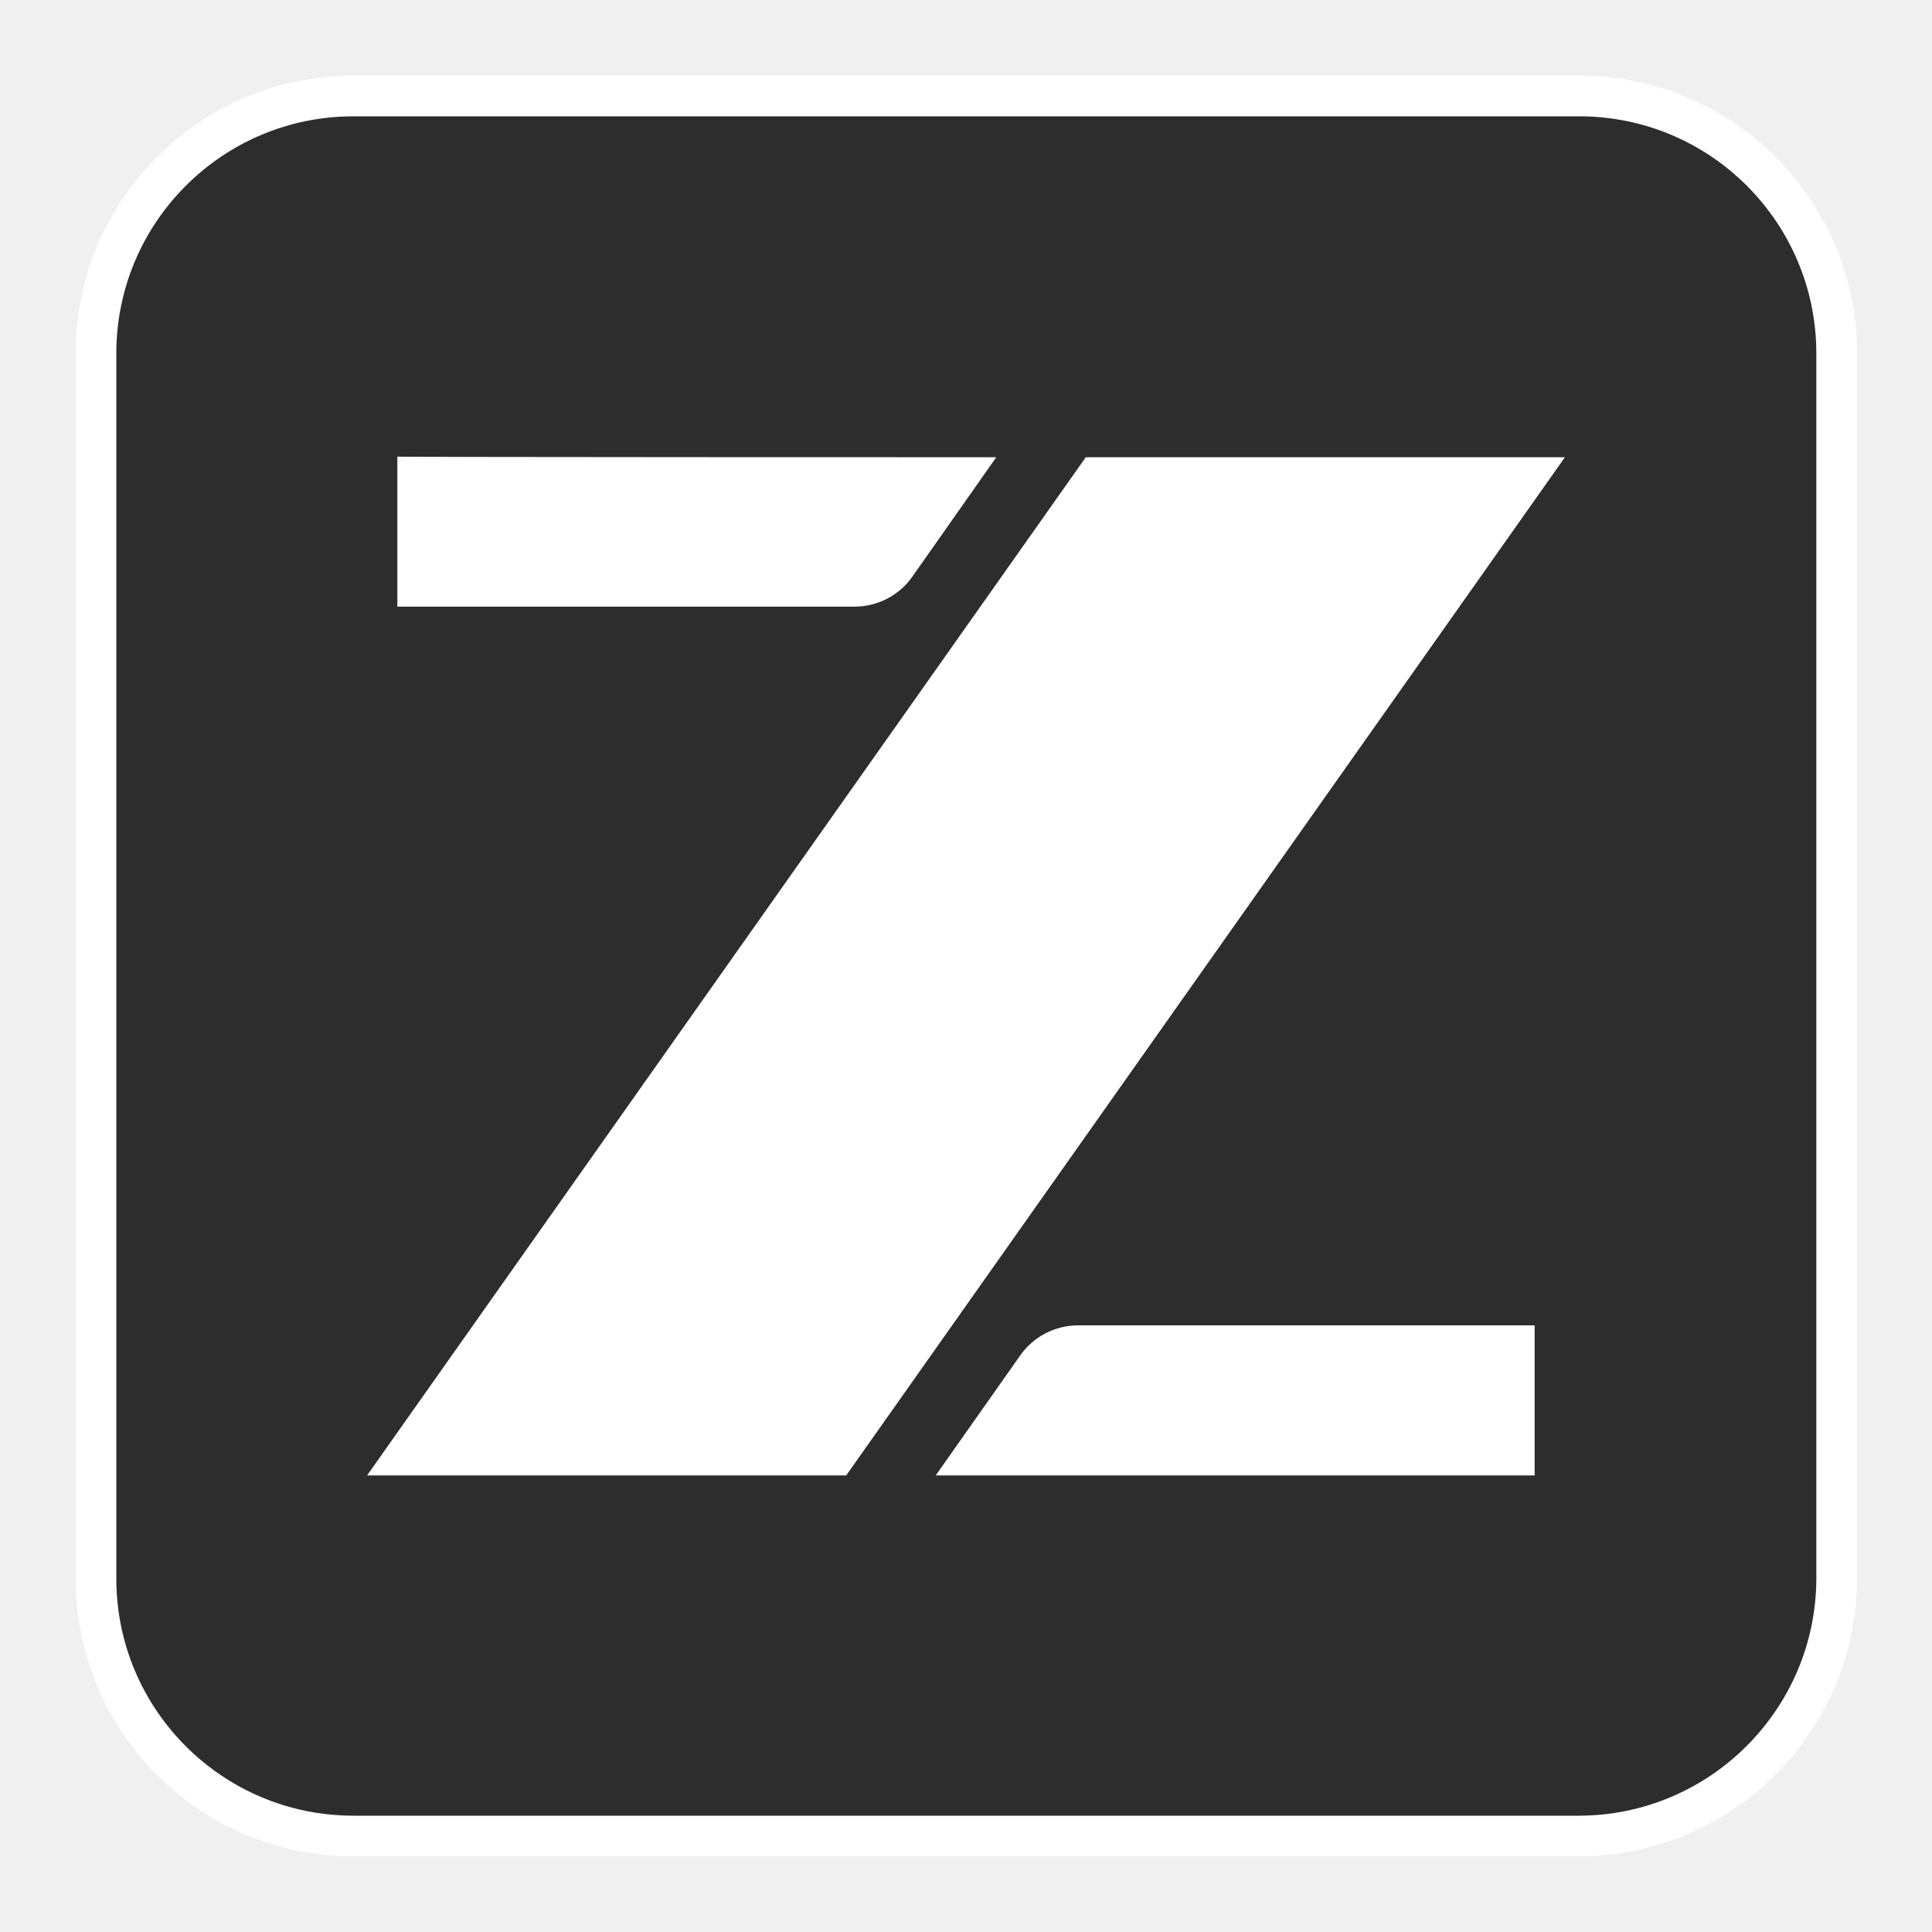
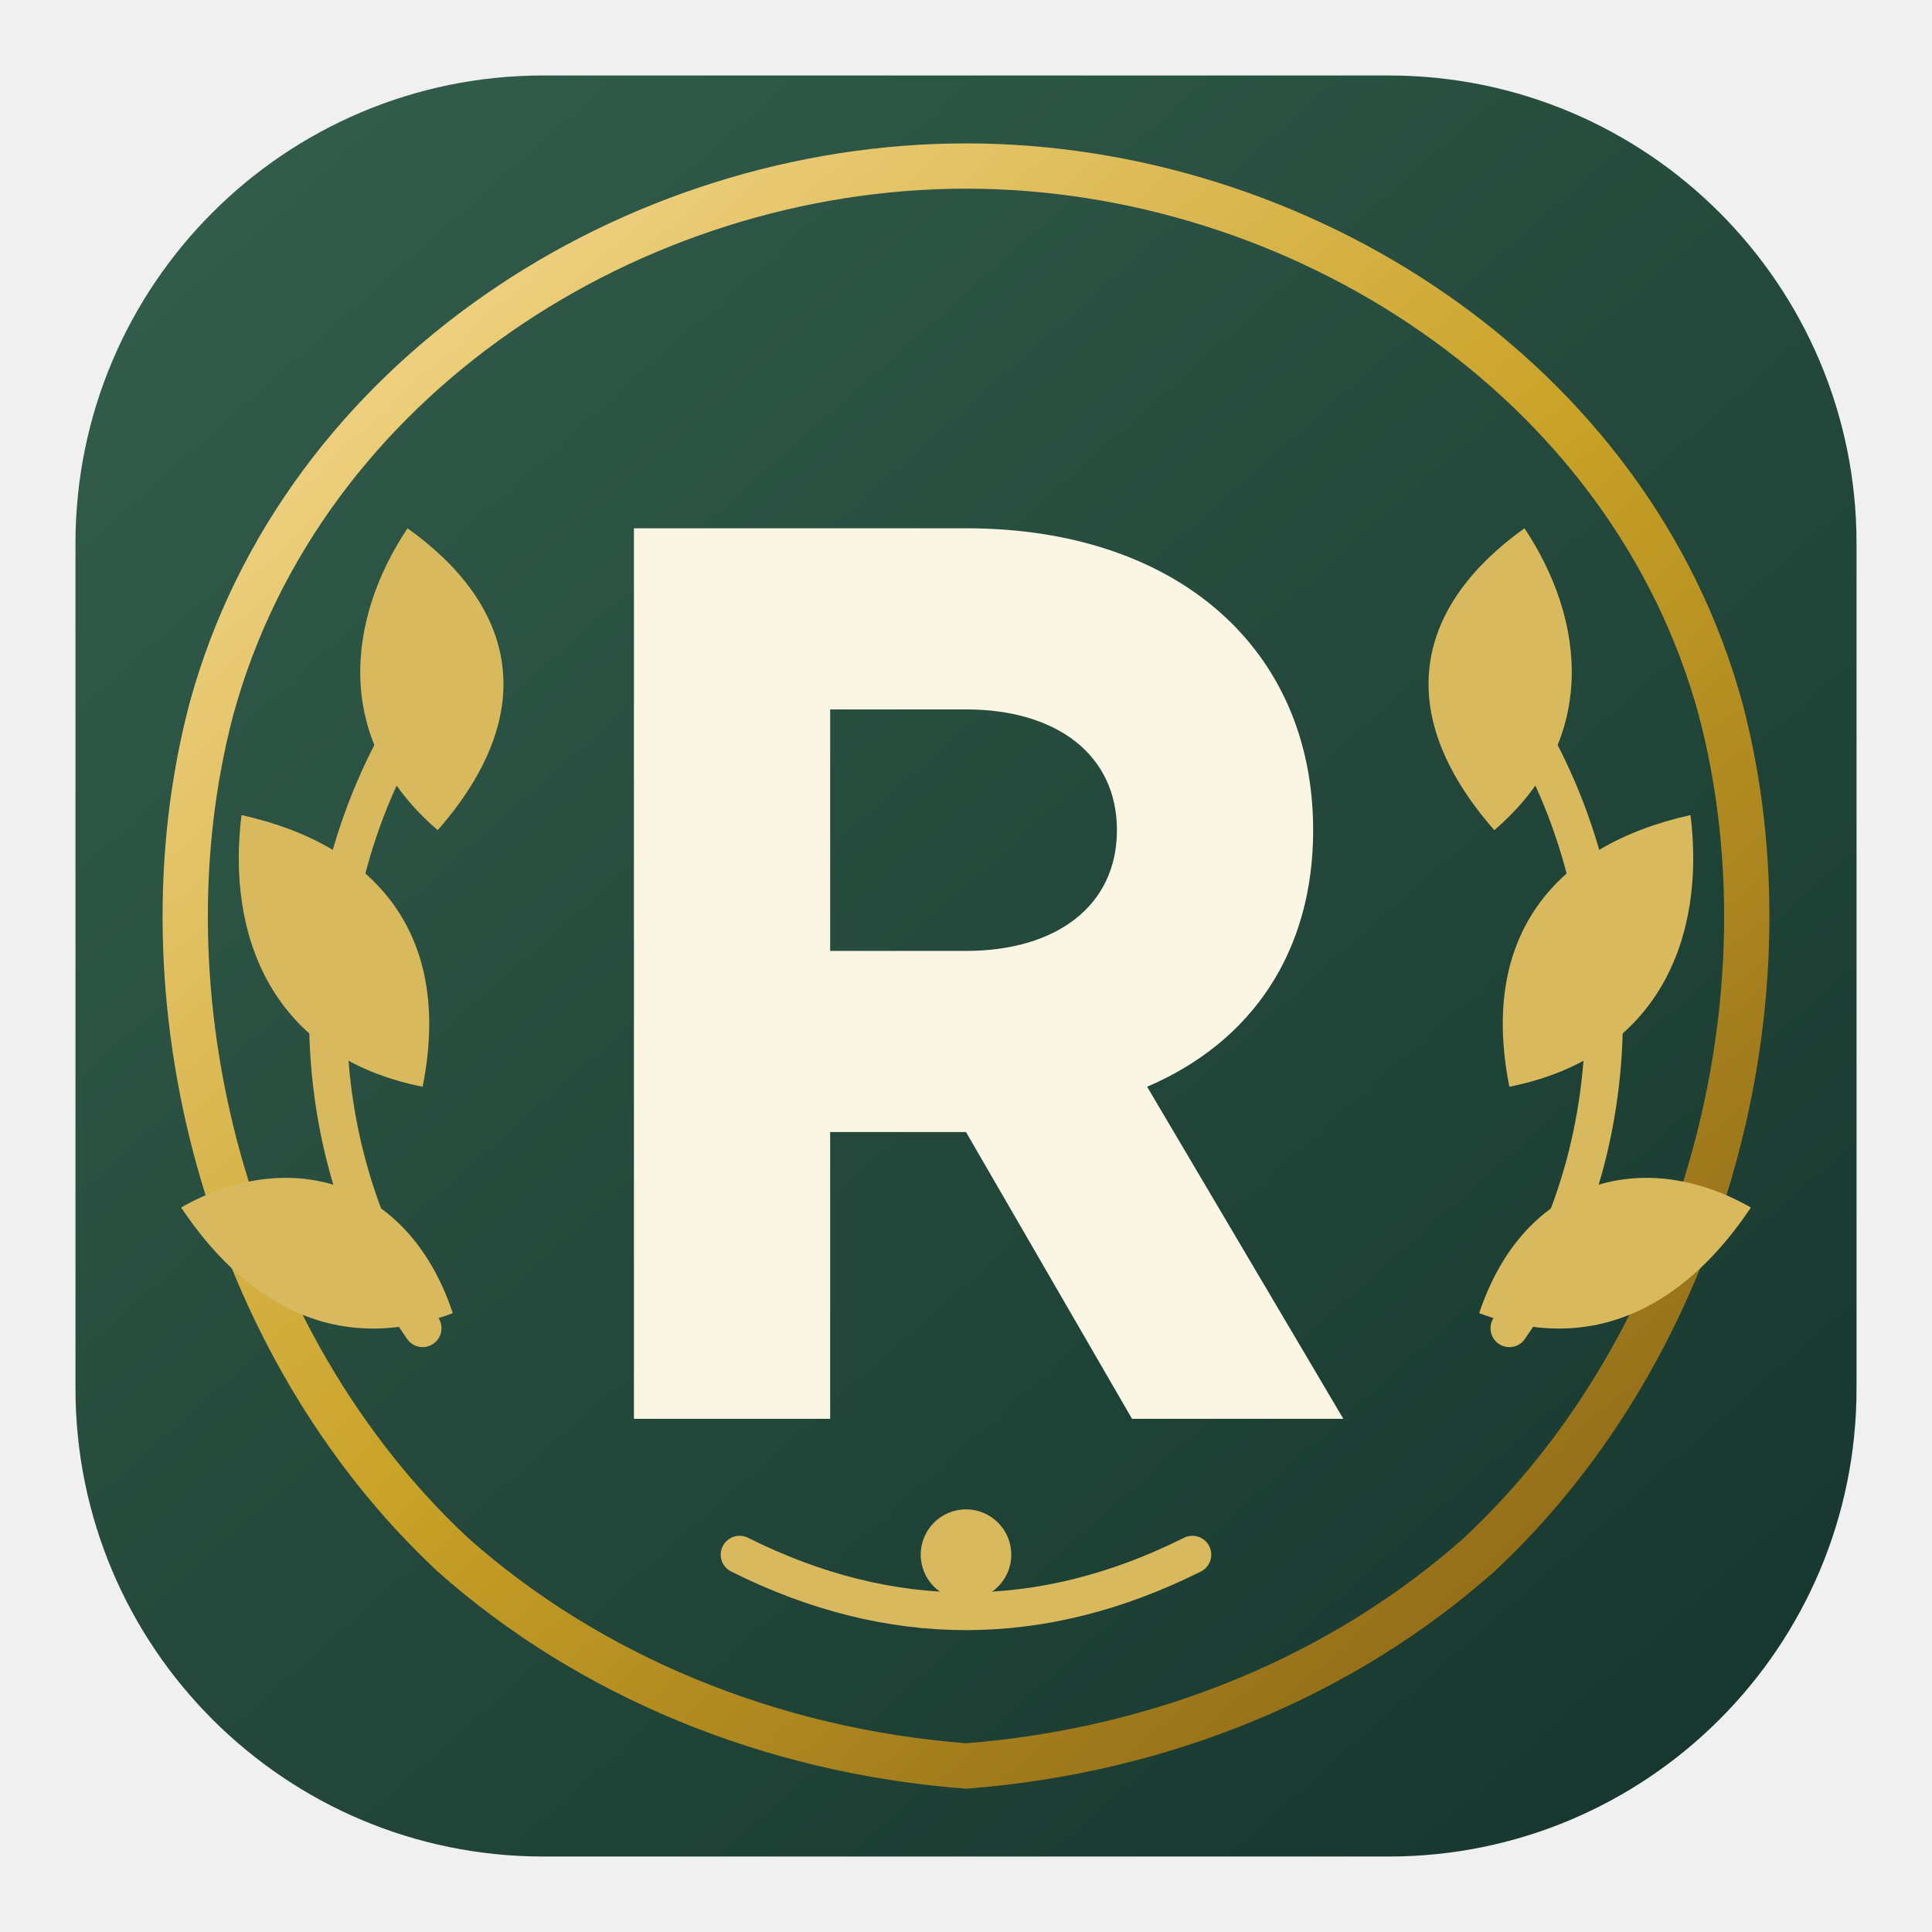
- <svg xmlns="http://www.w3.org/2000/svg" version="1.1" x="0px" y="0px" viewBox="0 0 30 30" style="enable-background:new 0 0 30 30;" xml:space="preserve">
+ <svg xmlns="http://www.w3.org/2000/svg" viewBox="0 0 128 128" role="img" aria-labelledby="title description">
  <defs>
-     <style type="text/css">
-     .st194{fill:#2D2D2D;stroke:#FFFFFF;stroke-width:0.632;stroke-miterlimit:10;}
-     .st23{fill:#FFFFFF;}
- 
-     .z-breathe {
-       animation: breathe 2.5s ease-in-out infinite;
-     }
- 
-     @keyframes breathe {
-       0%, 100% { opacity: 0.7; }
-       50% { opacity: 1; }
-     }
-   </style>
+     <linearGradient id="emerald" x1="18" y1="12" x2="110" y2="116" gradientUnits="userSpaceOnUse">
+       <stop stop-color="#315b4a" />
+       <stop offset="1" stop-color="#18382f" />
+     </linearGradient>
+     <linearGradient id="gold" x1="22" y1="18" x2="106" y2="110" gradientUnits="userSpaceOnUse">
+       <stop stop-color="#f2d58a" />
+       <stop offset=".5" stop-color="#c9a227" />
+       <stop offset="1" stop-color="#8c6717" />
+     </linearGradient>
  </defs>
-   <g>
-     <path class="st194" d="M24.51,28.51H5.49c-2.21,0-4-1.79-4-4V5.49c0-2.21,1.79-4,4-4h19.03c2.21,0,4,1.79,4,4v19.03     C28.51,26.72,26.72,28.51,24.51,28.51z" />
-     <g class="z-breathe">
-       <path class="st23" d="M15.47,7.1l-1.3,1.85c-0.2,0.29-0.54,0.47-0.9,0.47h-7.1V7.09C6.16,7.1,15.47,7.1,15.47,7.1z" />
-       <polygon class="st23" points="24.3,7.1 13.14,22.91 5.7,22.91 16.86,7.1" />
-       <path class="st23" d="M14.53,22.91l1.31-1.86c0.2-0.29,0.54-0.47,0.9-0.47h7.09v2.33H14.53z" />
-     </g>
+   <rect x="5" y="5" width="118" height="118" rx="31" fill="url(#emerald)" />
+   <path d="M64 11C42 11 20 25 14 47c-5 19 1 42 16 56 9 8 21 13 34 14 13-1 25-6 34-14 15-14 21-37 16-56-6-22-28-36-50-36Z" fill="none" stroke="url(#gold)" stroke-width="3" />
+   <path d="M28 88c-9-13-8-31 1-43m71 43c9-13 8-31-1-43" fill="none" stroke="#d8b95e" stroke-width="2.5" stroke-linecap="round" />
+   <g fill="#d8b95e">
+     <path d="M28 72c-10-2-13-10-12-18 9 2 14 8 12 18Z" />
+     <path d="M29 55c-7-6-6-14-2-20 7 5 9 12 2 20Z" />
+     <path d="M30 87c-8 3-14-1-18-7 7-4 15-2 18 7Z" />
+     <path d="M100 72c10-2 13-10 12-18-9 2-14 8-12 18Z" />
+     <path d="M99 55c7-6 6-14 2-20-7 5-9 12-2 20Z" />
+     <path d="M98 87c8 3 14-1 18-7-7-4-15-2-18 7Z" />
  </g>
+   <path d="M42 94V35h22c14 0 23 8 23 20 0 8-4 14-11 17l13 22H75L64 75h-9v19H42Zm13-31h9c6 0 10-3 10-8s-4-8-10-8h-9v16Z" fill="#fbf5e4" />
+   <path d="M49 103c10 5 20 5 30 0" fill="none" stroke="#d8b95e" stroke-width="2.5" stroke-linecap="round" />
+   <circle cx="64" cy="103" r="3" fill="#d8b95e" />
</svg>
